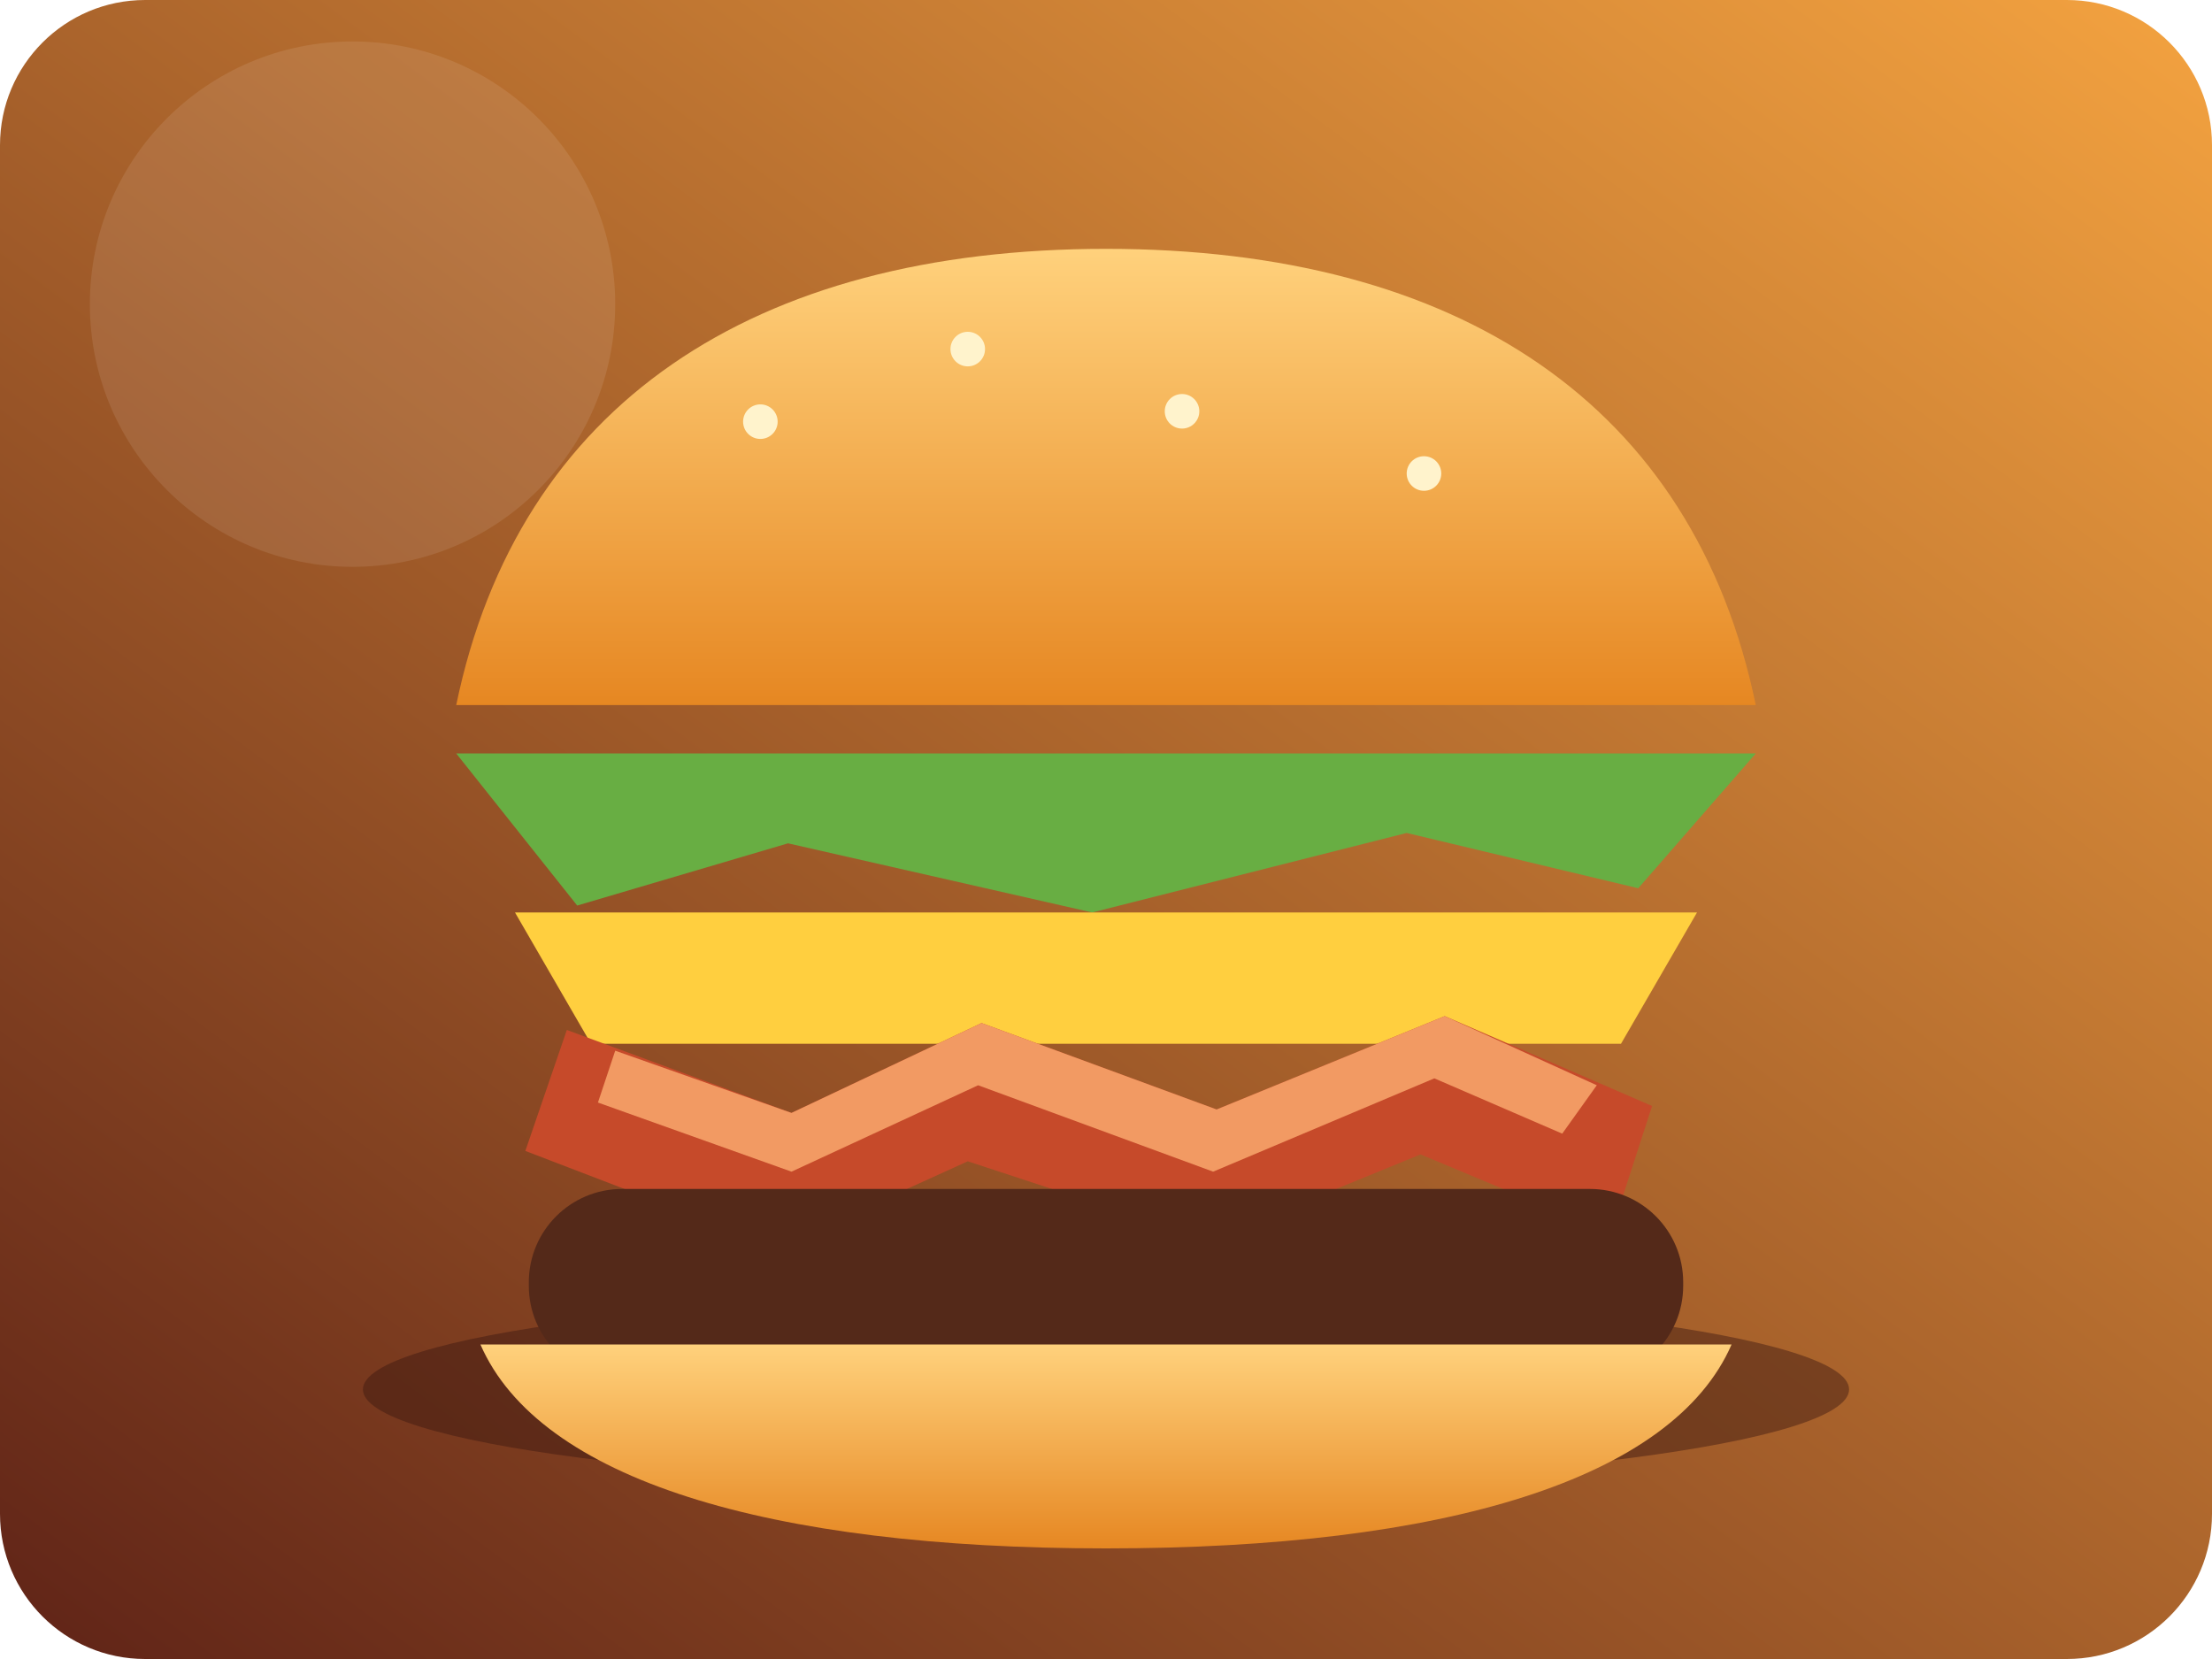
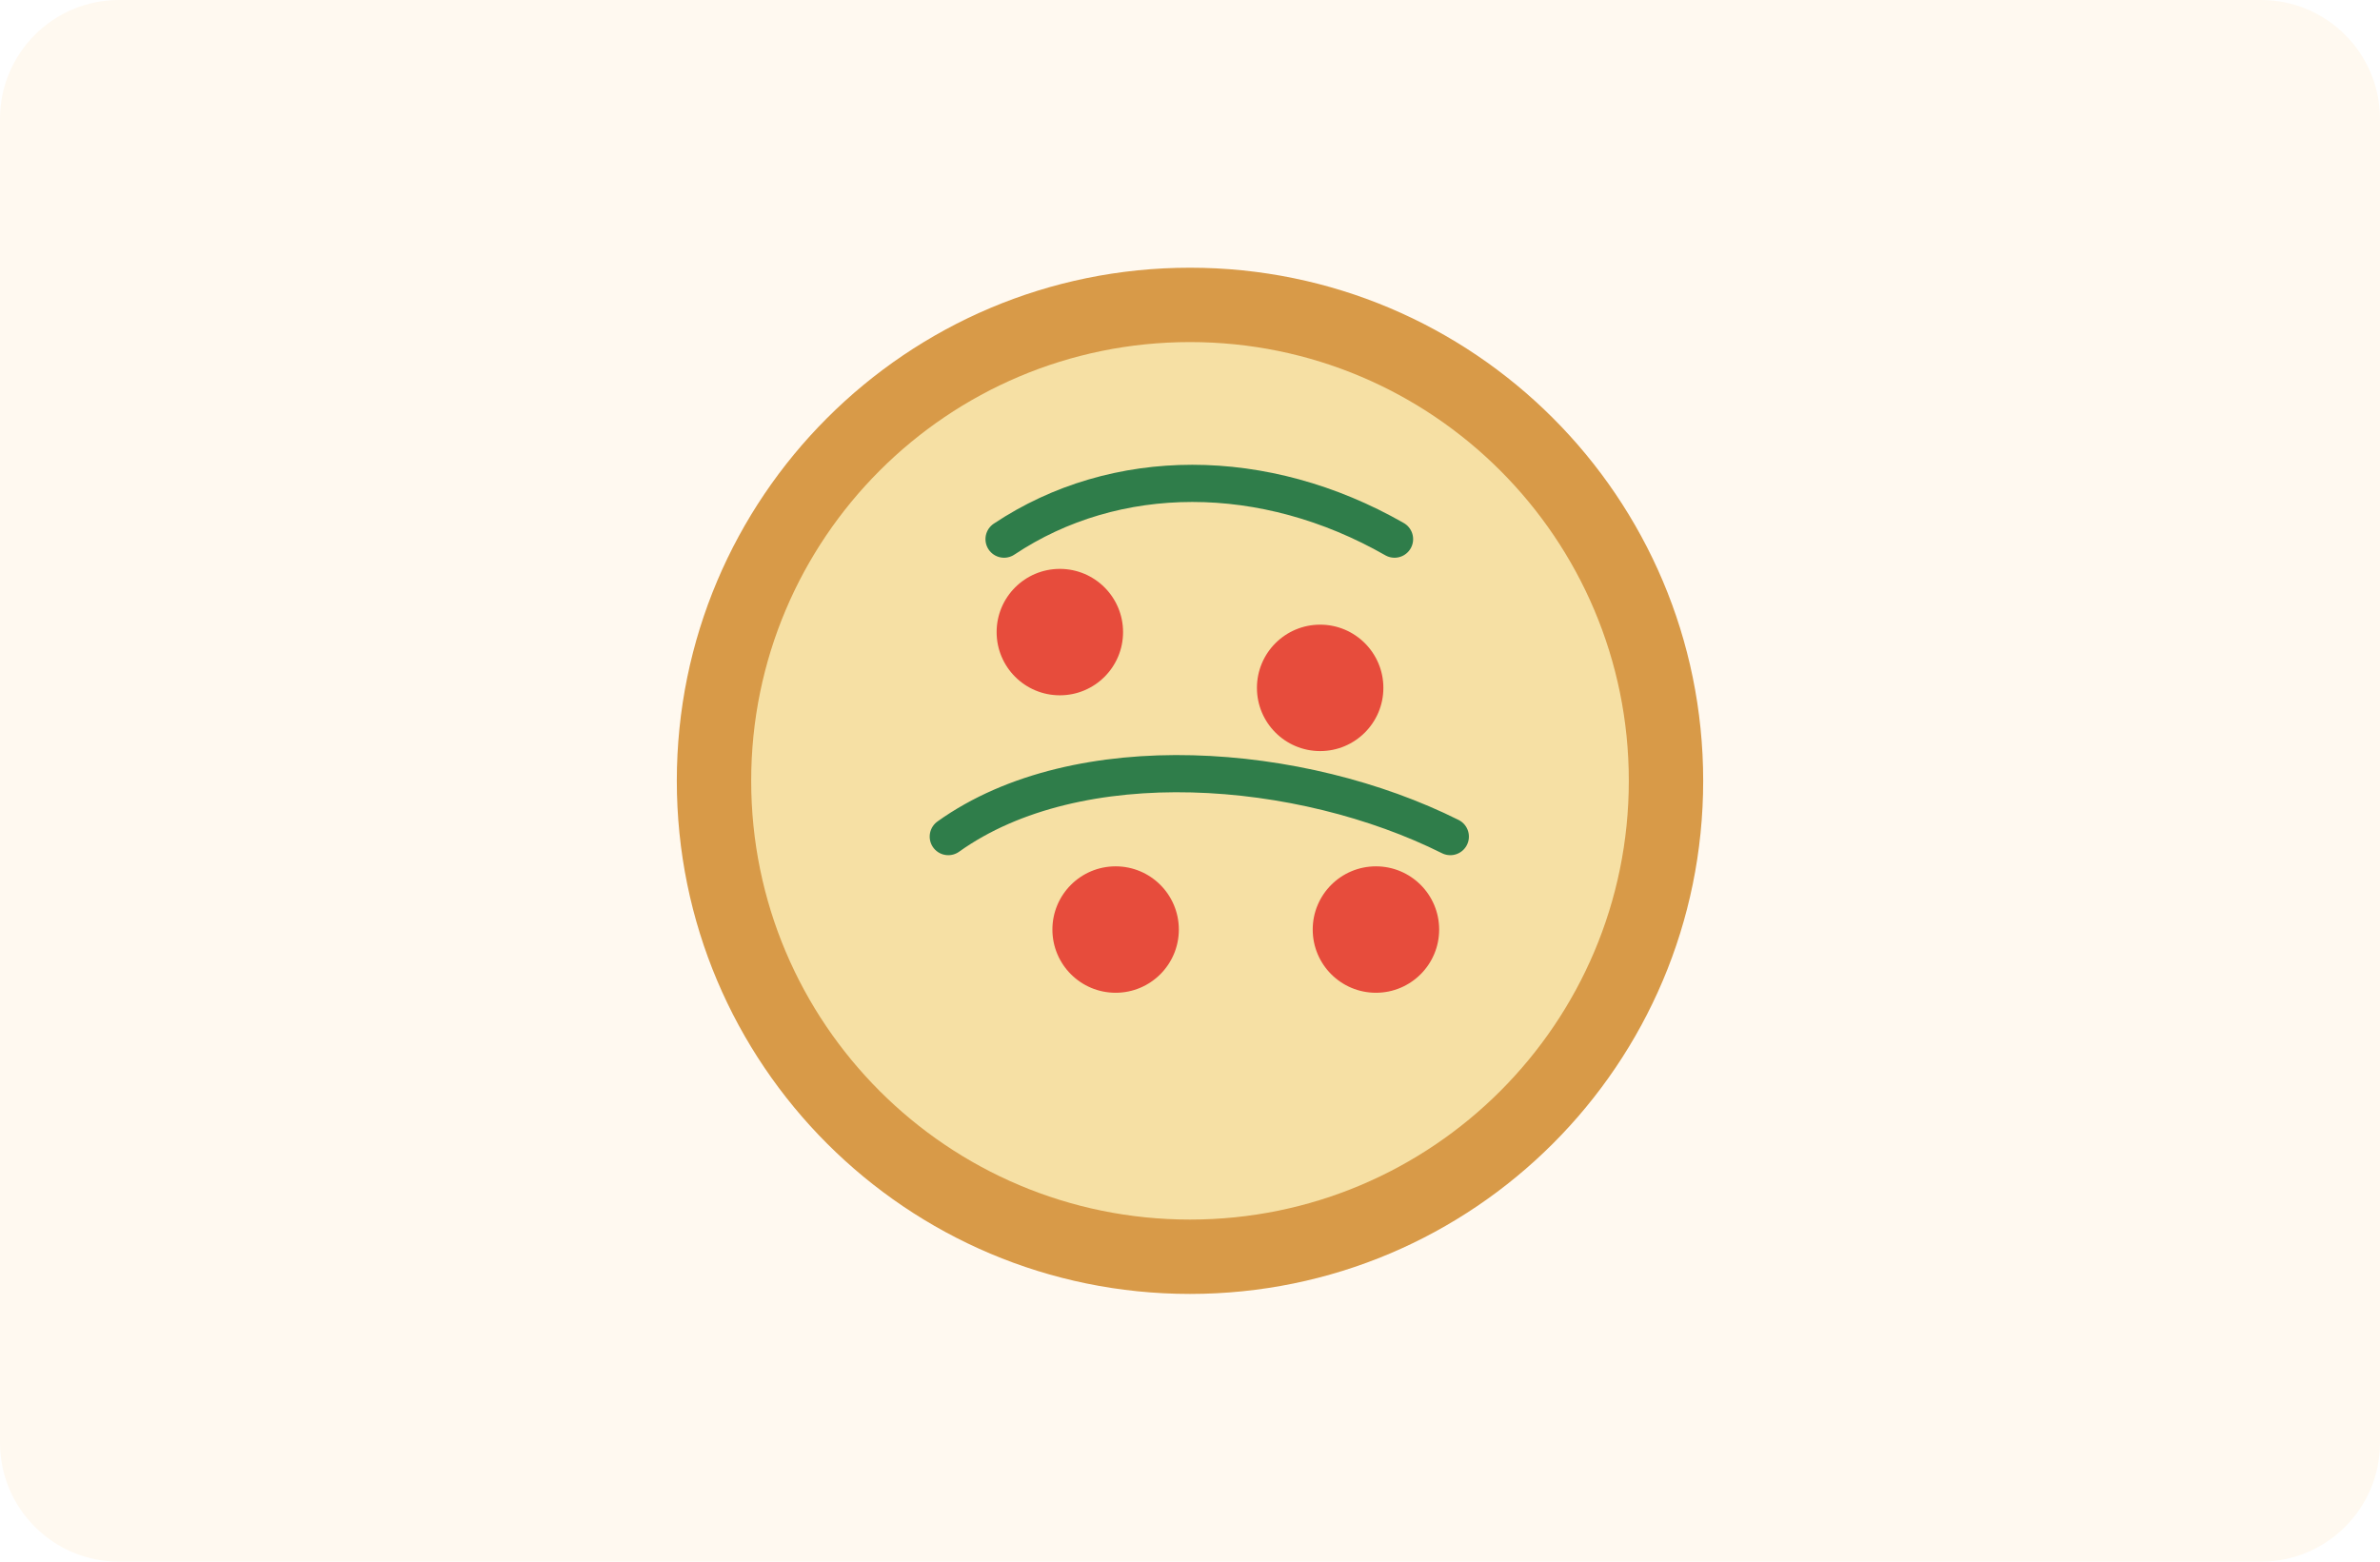
- <svg xmlns="http://www.w3.org/2000/svg" viewBox="0 0 640 480" role="img" aria-labelledby="title desc">
-   <defs>
-     <linearGradient id="bg" x1="0" y1="1" x2="1" y2="0">
-       <stop stop-color="#5f2317" />
-       <stop offset="1" stop-color="#f4a340" />
-     </linearGradient>
-     <linearGradient id="bun" x1="0" y1="0" x2="0" y2="1">
-       <stop stop-color="#ffd17c" />
-       <stop offset="1" stop-color="#e68722" />
-     </linearGradient>
-   </defs>
-   <rect width="640" height="480" rx="42" fill="url(#bg)" />
-   <circle cx="102" cy="88" r="76" fill="#fff9f0" opacity=".1" />
-   <ellipse cx="320" cy="402" rx="215" ry="28" fill="#3a160f" opacity=".45" />
-   <path d="M132 204c18-87 86-132 188-132s170 45 188 132z" fill="url(#bun)" />
-   <g fill="#fff3cc">
-     <circle cx="220" cy="122" r="5" />
-     <circle cx="280" cy="101" r="5" />
-     <circle cx="342" cy="119" r="5" />
-     <circle cx="412" cy="137" r="5" />
-   </g>
-   <path d="M132 218h376l-34 39-67-16-91 23-88-20-61 18z" fill="#68ae43" />
-   <path d="M149 264h342l-22 38H171z" fill="#ffcf3f" />
-   <path d="M164 298l65 24 55-26 68 25 66-27 60 26-12 37-55-23-61 25-70-23-55 25-73-28z" fill="#c64a2a" />
-   <path d="M178 304l51 18 55-26 68 25 66-27 44 20-10 14-37-16-64 27-68-25-54 25-56-20z" fill="#f29a63" />
-   <rect x="153" y="344" width="334" height="55" rx="27" fill="#542919" />
-   <path d="M139 389h362c-17 39-83 59-181 59s-164-20-181-59z" fill="url(#bun)" />
+ <svg xmlns="http://www.w3.org/2000/svg" width="640" height="420" viewBox="0 0 640 420" fill="none">
+   <rect width="640" height="420" rx="32" fill="#FFF9F0" />
+   <circle cx="320" cy="210" r="138" fill="#D89A48" />
+   <circle cx="320" cy="210" r="118" fill="#F6E0A4" />
+   <circle cx="285" cy="170" r="17" fill="#E74C3C" />
+   <circle cx="355" cy="185" r="17" fill="#E74C3C" />
+   <circle cx="300" cy="250" r="17" fill="#E74C3C" />
+   <circle cx="370" cy="250" r="17" fill="#E74C3C" />
+   <path d="M270 145C300 125 340 125 375 145" stroke="#2F7D4A" stroke-width="10" stroke-linecap="round" />
+   <path d="M255 225C290 200 350 205 390 225" stroke="#2F7D4A" stroke-width="10" stroke-linecap="round" />
</svg>
